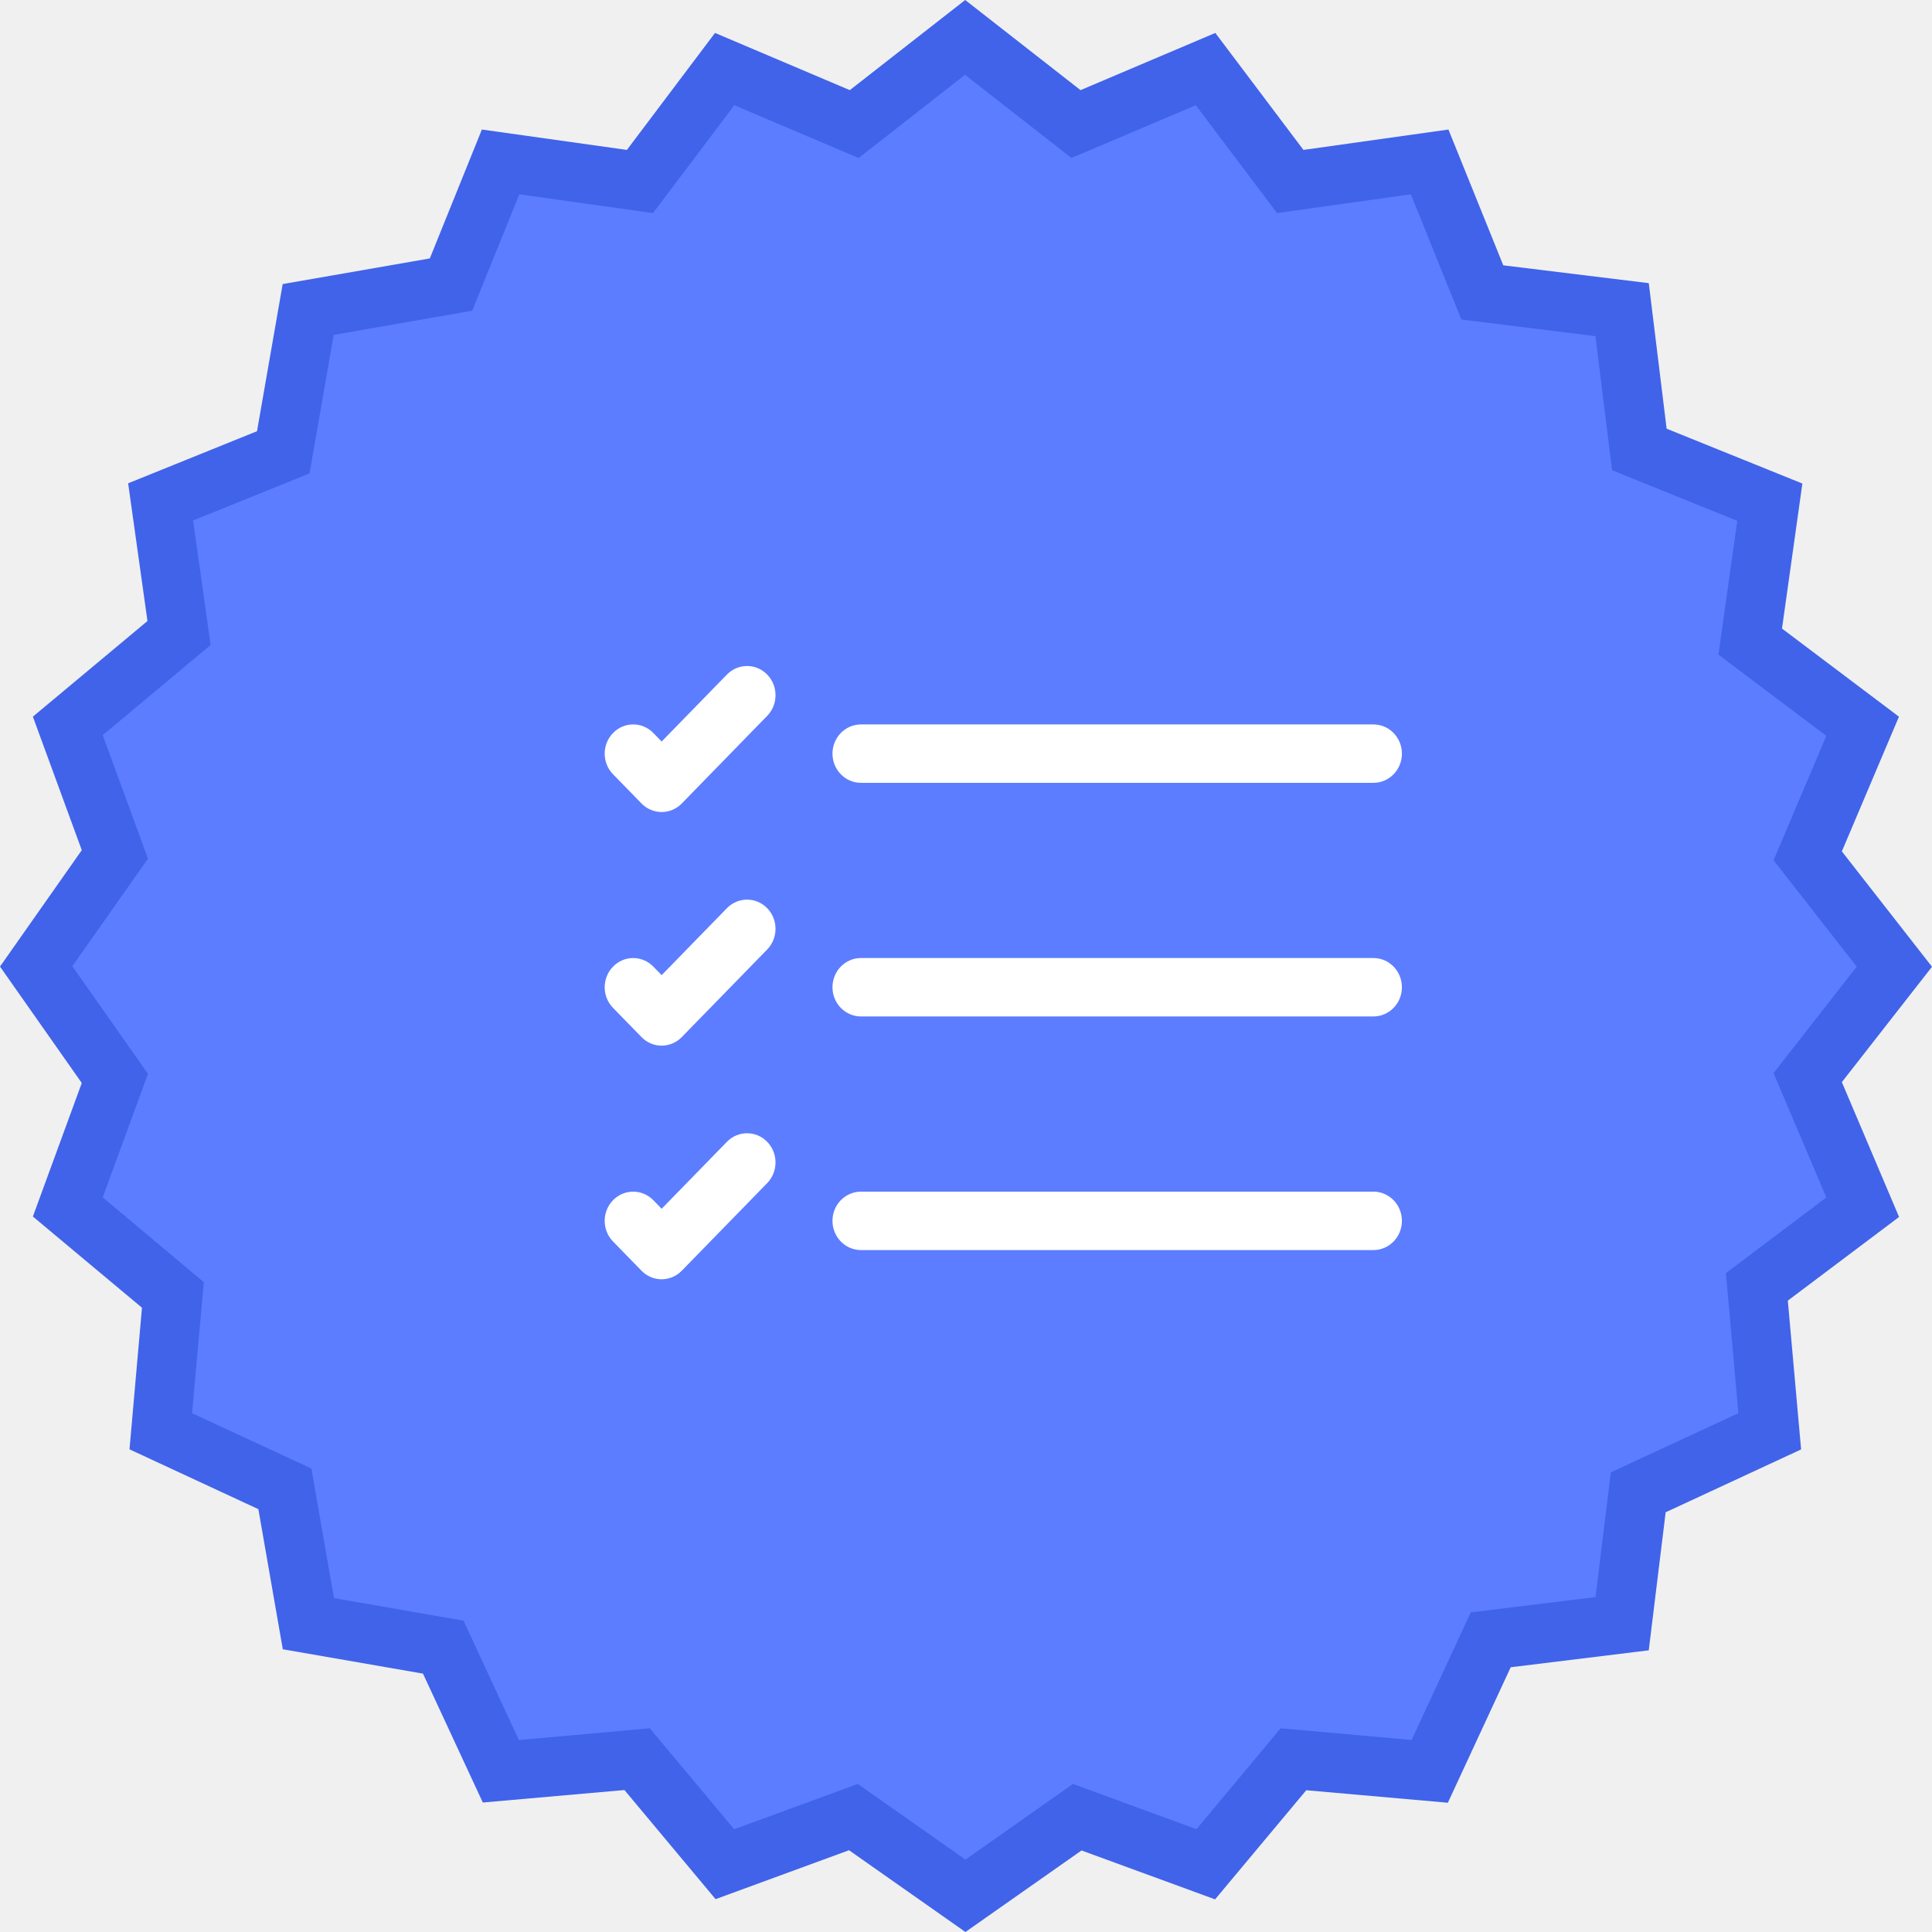
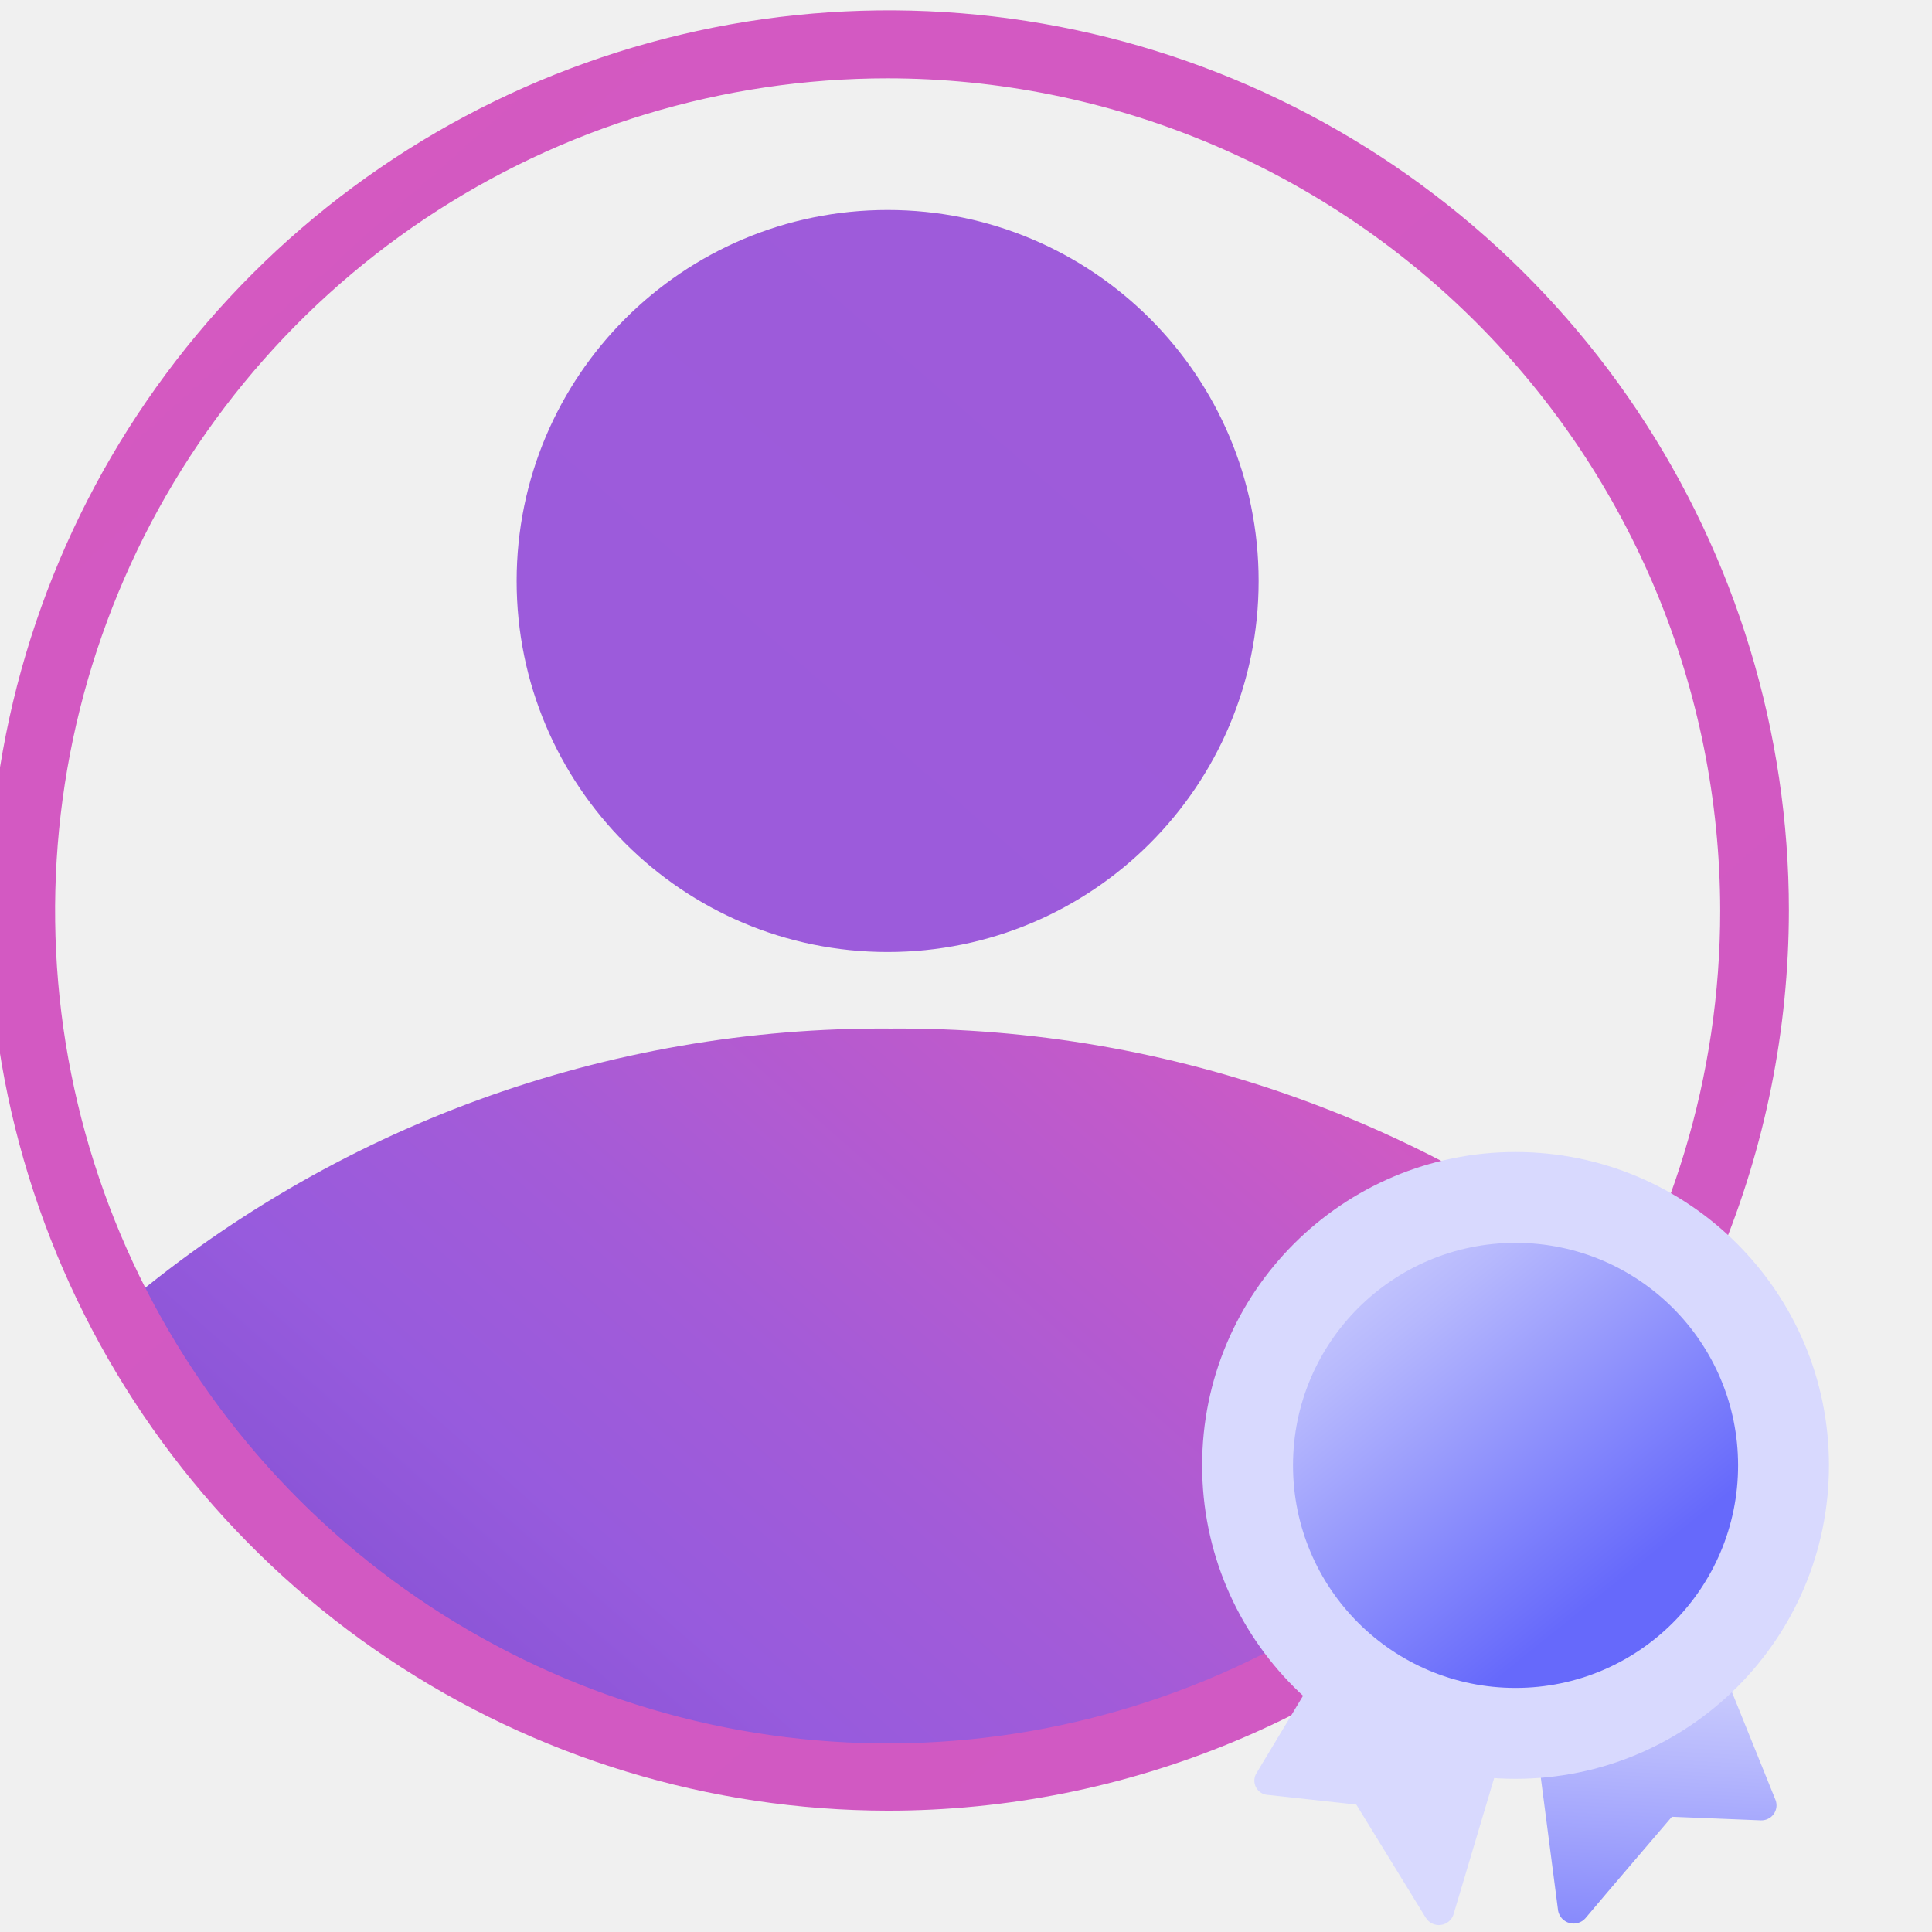
- <svg xmlns="http://www.w3.org/2000/svg" width="64" height="64" viewBox="0 0 64 64" fill="none">
-   <path d="M59.884 35.701L62.755 32.027L59.884 28.353L61.711 24.064L57.992 21.258L58.641 16.641L54.319 14.895L53.75 10.267L49.123 9.698L47.376 5.376L42.76 6.024L39.95 2.301L35.659 4.123L31.986 1.253L28.313 4.123L24.016 2.301L21.21 6.02L16.594 5.371L14.951 9.437L10.22 10.264L9.394 14.995L5.328 16.639L5.938 20.982L2.255 24.064L3.814 28.322L1.207 32.031L3.814 35.74L2.255 39.998L5.734 42.906L5.331 47.421L9.443 49.329L10.221 53.796L14.688 54.574L16.595 58.687L21.11 58.283L24.017 61.763L28.274 60.203L31.983 62.811L35.692 60.203L39.949 61.763L42.856 58.283L47.371 58.687L49.391 54.33L53.743 53.796L54.278 49.443L58.634 47.422L58.205 42.639L61.708 39.999L59.884 35.701Z" fill="#5C7DFF" />
-   <path d="M31.981 64L28.125 61.291L23.705 62.912L20.685 59.297L15.994 59.711L14.012 55.441L9.368 54.634L8.559 49.993L4.29 48.011L4.703 43.32L1.089 40.299L2.709 35.876L0 32.019L2.709 28.163L1.089 23.74L4.885 20.572L4.245 16.01L8.514 14.284L9.364 9.41L14.238 8.561L15.963 4.291L20.767 4.966L23.686 1.091L28.151 2.986L31.973 0L35.794 2.986L40.259 1.091L43.178 4.966L47.981 4.291L49.798 8.789L54.618 9.38L55.209 14.201L59.706 16.018L59.031 20.822L62.905 23.741L61.014 28.203L64 32.025L61.014 35.847L62.909 40.313L59.224 43.085L59.664 48.014L55.177 50.096L54.617 54.669L50.044 55.23L47.962 59.718L43.271 59.304L40.251 62.919L35.827 61.299L31.981 64ZM28.416 59.095L31.981 61.602L35.545 59.095L39.635 60.594L42.422 57.251L46.761 57.639L48.721 53.413L52.853 52.905L53.361 48.773L57.586 46.813L57.173 42.174L60.499 39.667L58.751 35.548L61.506 32.022L58.751 28.496L60.499 24.377L56.926 21.685L57.549 17.253L53.402 15.577L52.851 11.136L48.411 10.585L46.735 6.437L42.304 7.059L39.612 3.486L35.494 5.234L31.968 2.479L28.443 5.234L24.325 3.486L21.632 7.059L17.203 6.437L15.643 10.293L11.054 11.094L10.254 15.683L6.397 17.242L6.977 21.366L3.403 24.353L4.902 28.444L2.396 32.008L4.902 35.572L3.403 39.664L6.751 42.474L6.363 46.814L10.316 48.647L11.063 52.939L15.355 53.687L17.188 57.641L21.526 57.252L24.321 60.595L28.416 59.095Z" fill="#4063EA" />
-   <path fill-rule="evenodd" clip-rule="evenodd" d="M27.577 40.443C27.577 39.908 27.999 39.475 28.52 39.475H45.497C46.018 39.475 46.44 39.908 46.44 40.443C46.44 40.977 46.018 41.41 45.497 41.41H28.52C27.999 41.41 27.577 40.977 27.577 40.443Z" fill="white" />
-   <path fill-rule="evenodd" clip-rule="evenodd" d="M27.577 32.704C27.577 32.169 27.999 31.736 28.52 31.736H45.497C46.018 31.736 46.44 32.169 46.44 32.704C46.44 33.238 46.018 33.671 45.497 33.671H28.52C27.999 33.671 27.577 33.238 27.577 32.704Z" fill="white" />
-   <path fill-rule="evenodd" clip-rule="evenodd" d="M27.577 24.965C27.577 24.431 27.999 23.998 28.52 23.998H45.497C46.018 23.998 46.44 24.431 46.44 24.965C46.44 25.499 46.018 25.932 45.497 25.932H28.52C27.999 25.932 27.577 25.499 27.577 24.965Z" fill="white" />
-   <path fill-rule="evenodd" clip-rule="evenodd" d="M25.414 22.346C25.782 22.724 25.782 23.337 25.414 23.714L22.585 26.616C22.216 26.994 21.619 26.994 21.251 26.616L20.308 25.649C19.939 25.271 19.939 24.659 20.308 24.281C20.676 23.903 21.273 23.903 21.642 24.281L21.918 24.564L24.08 22.346C24.449 21.968 25.046 21.968 25.414 22.346Z" fill="white" />
-   <path fill-rule="evenodd" clip-rule="evenodd" d="M25.414 30.085C25.782 30.463 25.782 31.075 25.414 31.453L22.585 34.355C22.216 34.733 21.619 34.733 21.251 34.355L20.308 33.388C19.939 33.01 19.939 32.397 20.308 32.02C20.676 31.642 21.273 31.642 21.642 32.02L21.918 32.303L24.08 30.085C24.449 29.707 25.046 29.707 25.414 30.085Z" fill="white" />
-   <path fill-rule="evenodd" clip-rule="evenodd" d="M25.414 37.824C25.782 38.202 25.782 38.814 25.414 39.192L22.585 42.094C22.216 42.472 21.619 42.472 21.251 42.094L20.308 41.127C19.939 40.749 19.939 40.136 20.308 39.758C20.676 39.381 21.273 39.381 21.642 39.758L21.918 40.042L24.08 37.824C24.449 37.446 25.046 37.446 25.414 37.824Z" fill="white" />
+ <svg xmlns="http://www.w3.org/2000/svg" width="54" height="54" viewBox="0 0 54 54" fill="none">
+   <g clip-path="url(#clip0_7060_122126)">
+     <path d="M46.349 36.509C40.352 31.444 32.74 28.692 24.89 28.749C16.966 28.689 9.288 31.495 3.27 36.649C7 43.999 15.229 49.119 24.77 49.119C34.309 49.119 42.639 43.999 46.349 36.509Z" fill="url(#paint0_linear_7060_122126)" />
+     <path d="M24.81 50.609C19.835 50.603 14.973 49.123 10.84 46.354C6.706 43.586 3.486 39.654 1.586 35.057C-0.313 30.459 -0.807 25.401 0.167 20.522C1.141 15.644 3.54 11.163 7.059 7.648C10.579 4.132 15.062 1.739 19.942 0.77C24.822 -0.198 29.879 0.302 34.475 2.207C39.071 4.112 42.998 7.337 45.761 11.474C48.525 15.611 50 20.474 50 25.449C49.994 32.126 47.338 38.526 42.614 43.245C37.89 47.963 31.486 50.612 24.81 50.609ZM24.81 2.189C20.207 2.189 15.707 3.554 11.88 6.111C8.054 8.669 5.071 12.304 3.31 16.556C1.549 20.809 1.089 25.488 1.988 30.003C2.886 34.517 5.103 38.663 8.359 41.917C11.614 45.171 15.761 47.386 20.276 48.283C24.791 49.18 29.47 48.718 33.722 46.955C37.974 45.192 41.607 42.208 44.163 38.38C46.719 34.552 48.082 30.052 48.08 25.449C48.072 19.281 45.617 13.368 41.255 9.007C36.892 4.646 30.978 2.194 24.81 2.189Z" fill="url(#paint1_linear_7060_122126)" />
+     <path d="M24.809 26.609C30.537 26.609 35.179 21.966 35.179 16.239C35.179 10.512 30.537 5.869 24.809 5.869C19.082 5.869 14.44 10.512 14.44 16.239C14.44 21.966 19.082 26.609 24.809 26.609Z" fill="url(#paint2_linear_7060_122126)" />
+     <path d="M42.41 44.639L43.55 53.409C43.566 53.489 43.603 53.564 43.659 53.624C43.715 53.684 43.786 53.727 43.865 53.749C43.944 53.771 44.028 53.77 44.106 53.747C44.185 53.724 44.255 53.68 44.31 53.619C45.11 52.669 45.92 51.729 46.73 50.779L49.21 50.879C49.279 50.883 49.349 50.869 49.411 50.84C49.474 50.811 49.529 50.767 49.57 50.711C49.612 50.656 49.639 50.591 49.65 50.522C49.66 50.454 49.653 50.384 49.63 50.319L46.9 43.559L42.41 44.639Z" fill="url(#paint3_linear_7060_122126)" />
+     <path d="M43.169 44.999C42.316 47.839 41.469 50.673 40.629 53.499C40.606 53.579 40.559 53.65 40.496 53.704C40.432 53.758 40.355 53.793 40.272 53.803C40.189 53.814 40.105 53.8 40.031 53.764C39.956 53.728 39.893 53.67 39.849 53.599L37.909 50.439L35.439 50.169C35.37 50.166 35.303 50.144 35.244 50.107C35.185 50.069 35.138 50.017 35.105 49.956C35.073 49.894 35.057 49.825 35.06 49.756C35.062 49.686 35.083 49.618 35.119 49.559L38.899 43.279L43.169 44.999Z" fill="url(#paint4_linear_7060_122126)" />
+     <path d="M42.36 49.719C47.198 49.719 51.12 45.797 51.12 40.959C51.12 36.121 47.198 32.199 42.36 32.199C37.522 32.199 33.6 36.121 33.6 40.959C33.6 45.797 37.522 49.719 42.36 49.719Z" fill="url(#paint5_linear_7060_122126)" />
+     <path d="M42.36 47.178C45.795 47.178 48.58 44.394 48.58 40.958C48.58 37.523 45.795 34.738 42.36 34.738C38.924 34.738 36.14 37.523 36.14 40.958C36.14 44.394 38.924 47.178 42.36 47.178Z" fill="url(#paint6_linear_7060_122126)" />
+   </g>
+   <defs>
+     <linearGradient id="paint0_linear_7060_122126" x1="-1.92" y1="67.609" x2="44.09" y2="15.089" gradientUnits="userSpaceOnUse">
+       <stop offset="0.15" stop-color="#6741C4" />
+       <stop offset="0.44" stop-color="#975BDD" />
+       <stop offset="0.54" stop-color="#A35BD8" />
+       <stop offset="0.71" stop-color="#C15ACA" />
+       <stop offset="0.83" stop-color="#DB59BE" />
+     </linearGradient>
+     <linearGradient id="paint1_linear_7060_122126" x1="2282.2" y1="2439.8" x2="-504.023" y2="-682.051" gradientUnits="userSpaceOnUse">
+       <stop offset="0.15" stop-color="#6741C4" />
+       <stop offset="0.44" stop-color="#975BDD" />
+       <stop offset="0.54" stop-color="#A35BD8" />
+       <stop offset="0.71" stop-color="#C15ACA" />
+       <stop offset="0.83" stop-color="#DB59BE" />
+     </linearGradient>
+     <linearGradient id="paint2_linear_7060_122126" x1="149.457" y1="775.945" x2="808.574" y2="23.291" gradientUnits="userSpaceOnUse">
+       <stop offset="0.15" stop-color="#6741C4" />
+       <stop offset="0.44" stop-color="#975BDD" />
+       <stop offset="0.54" stop-color="#A35BD8" />
+       <stop offset="0.71" stop-color="#C15ACA" />
+       <stop offset="0.83" stop-color="#DB59BE" />
+     </linearGradient>
+     <linearGradient id="paint3_linear_7060_122126" x1="45.49" y1="57.209" x2="46.29" y2="42.899" gradientUnits="userSpaceOnUse">
+       <stop stop-color="#6669FB" />
+       <stop offset="0.56" stop-color="#B6B8FD" />
+       <stop offset="0.83" stop-color="#D8D9FE" />
+     </linearGradient>
+     <linearGradient id="paint4_linear_7060_122126" x1="359.941" y1="627.968" x2="334.349" y2="459.086" gradientUnits="userSpaceOnUse">
+       <stop stop-color="#6669FB" />
+       <stop offset="0.56" stop-color="#B6B8FD" />
+       <stop offset="0.83" stop-color="#D8D9FE" />
+     </linearGradient>
+     <linearGradient id="paint5_linear_7060_122126" x1="896.284" y1="891.205" x2="623.848" y2="571.64" gradientUnits="userSpaceOnUse">
+       <stop stop-color="#6669FB" />
+       <stop offset="0.56" stop-color="#B6B8FD" />
+       <stop offset="0.83" stop-color="#D8D9FE" />
+     </linearGradient>
+     <linearGradient id="paint6_linear_7060_122126" x1="46.99" y1="46.718" x2="36.42" y2="33.588" gradientUnits="userSpaceOnUse">
+       <stop offset="0.18" stop-color="#6669FB" />
+       <stop offset="0.73" stop-color="#B6B8FD" />
+       <stop offset="1" stop-color="#D8D9FE" />
+     </linearGradient>
+     <clipPath id="clip0_7060_122126">
+       <rect width="54" height="54" fill="white" />
+     </clipPath>
+   </defs>
</svg>
